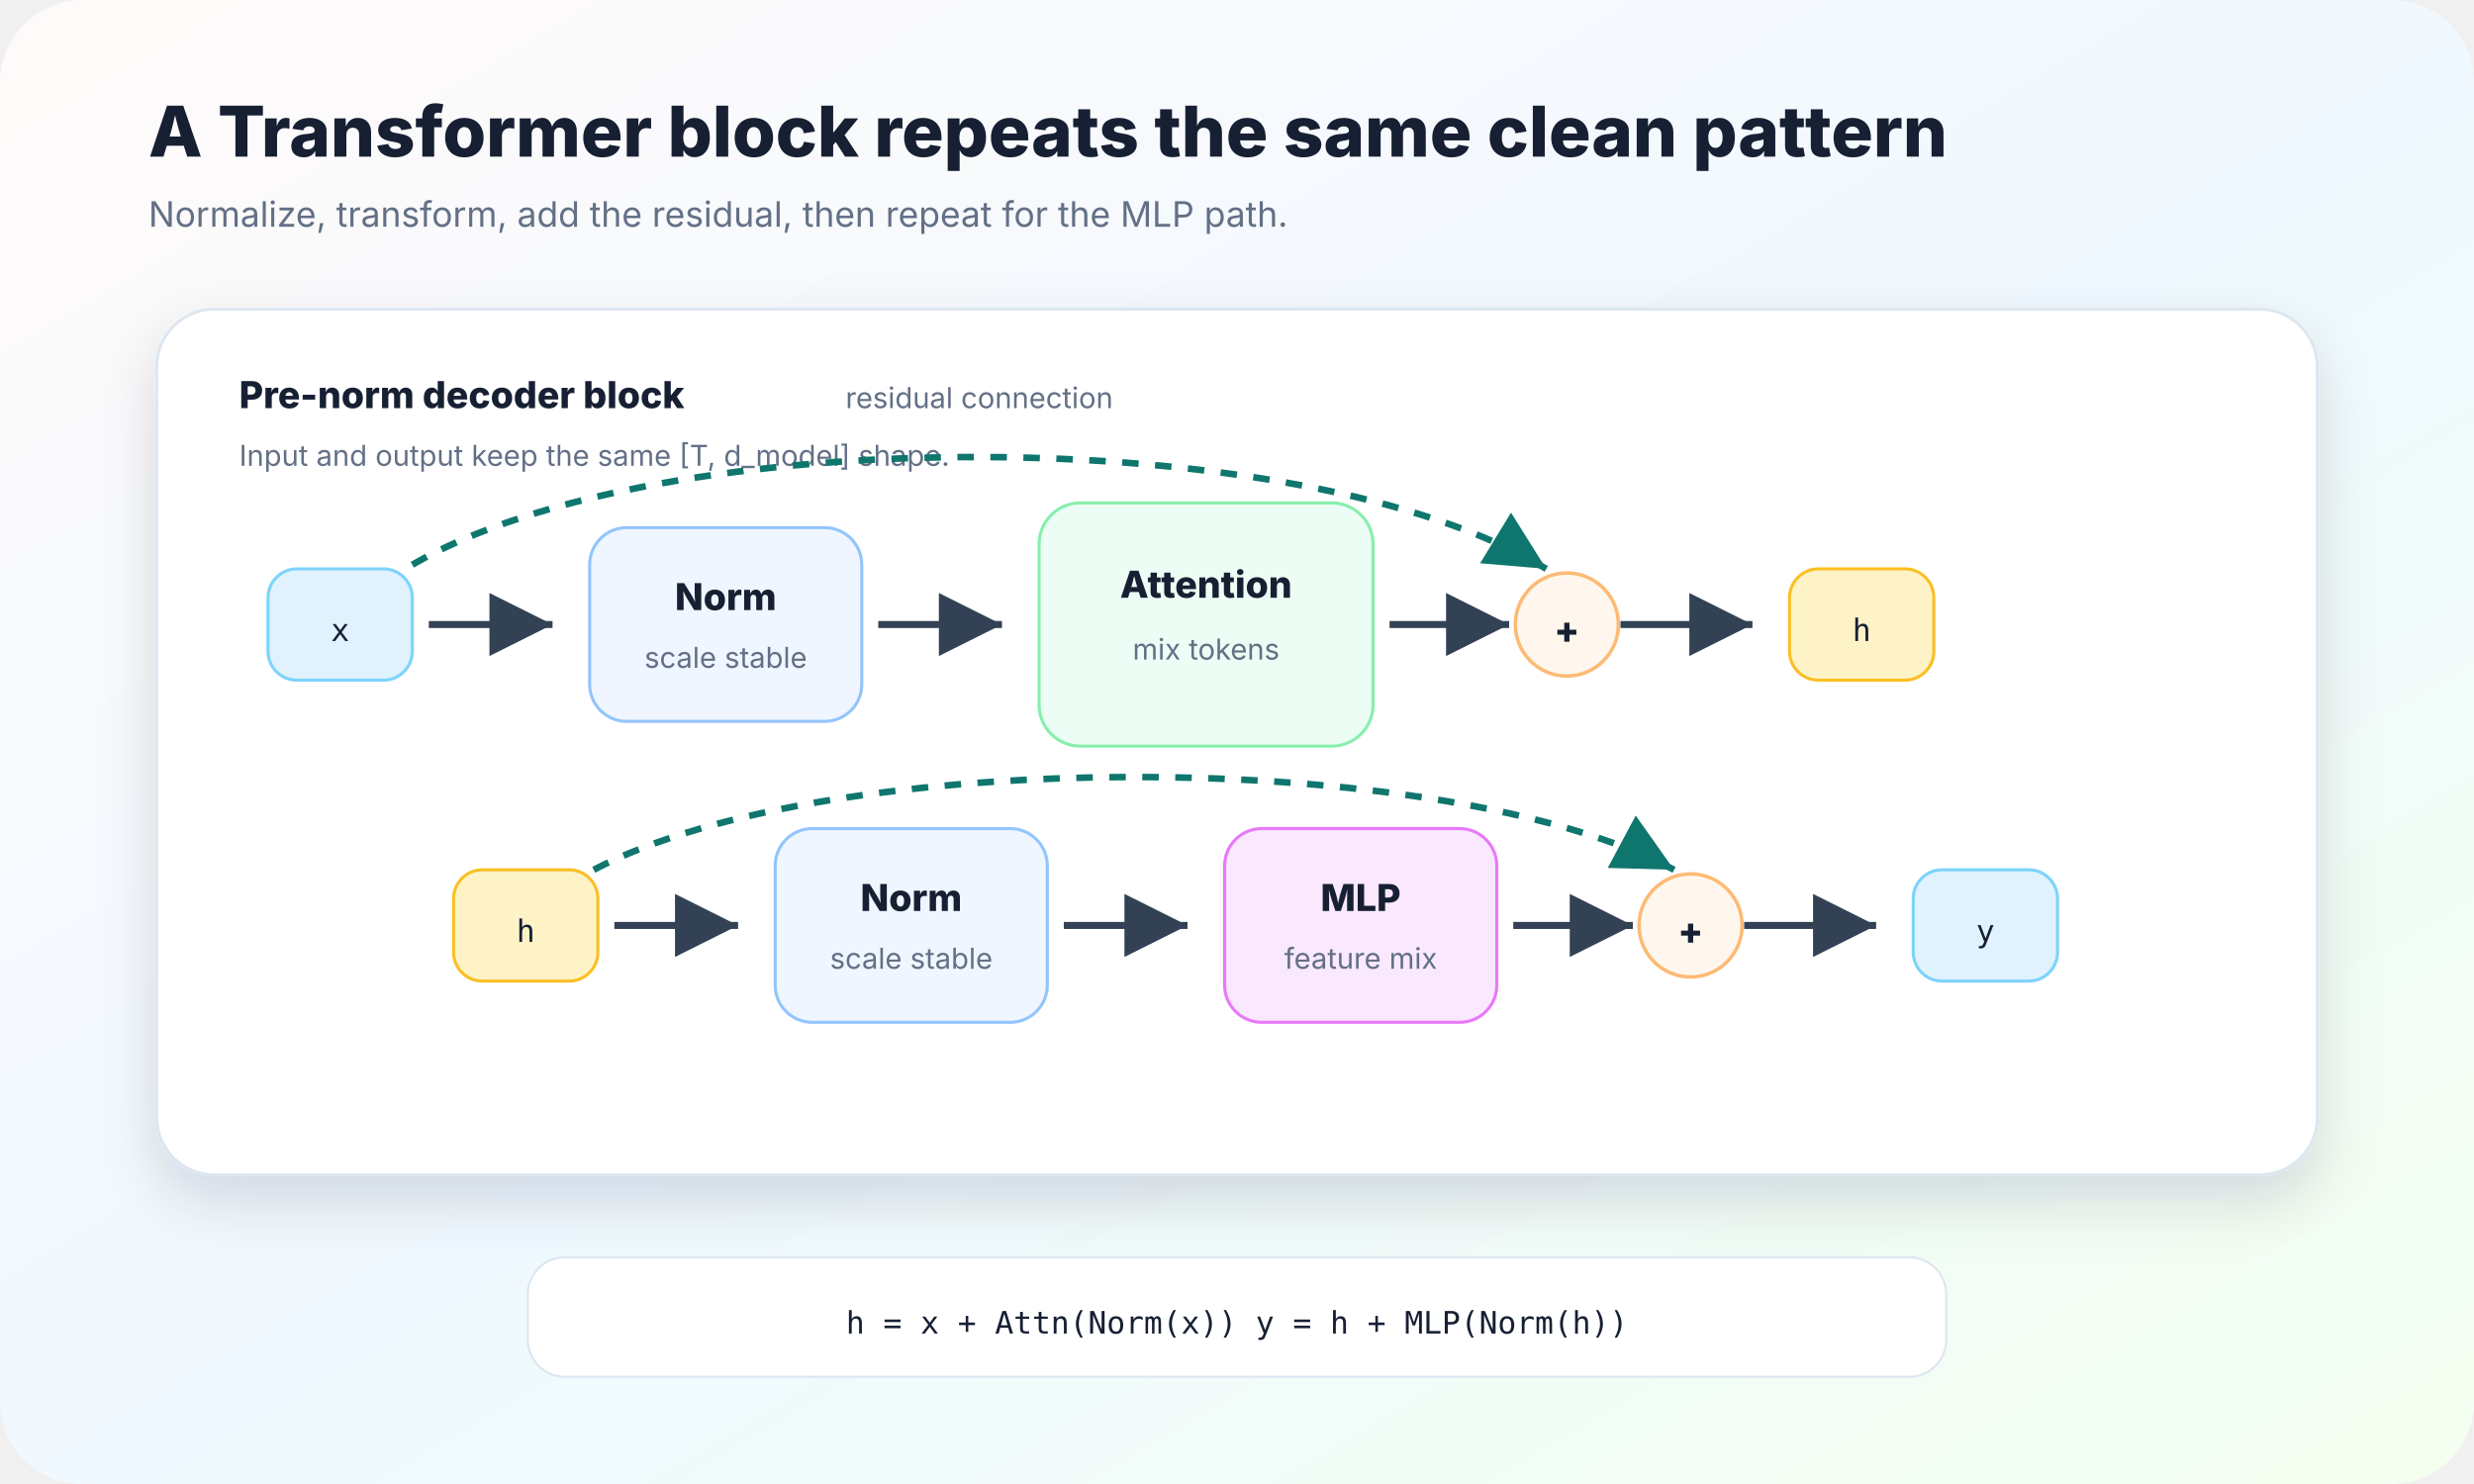
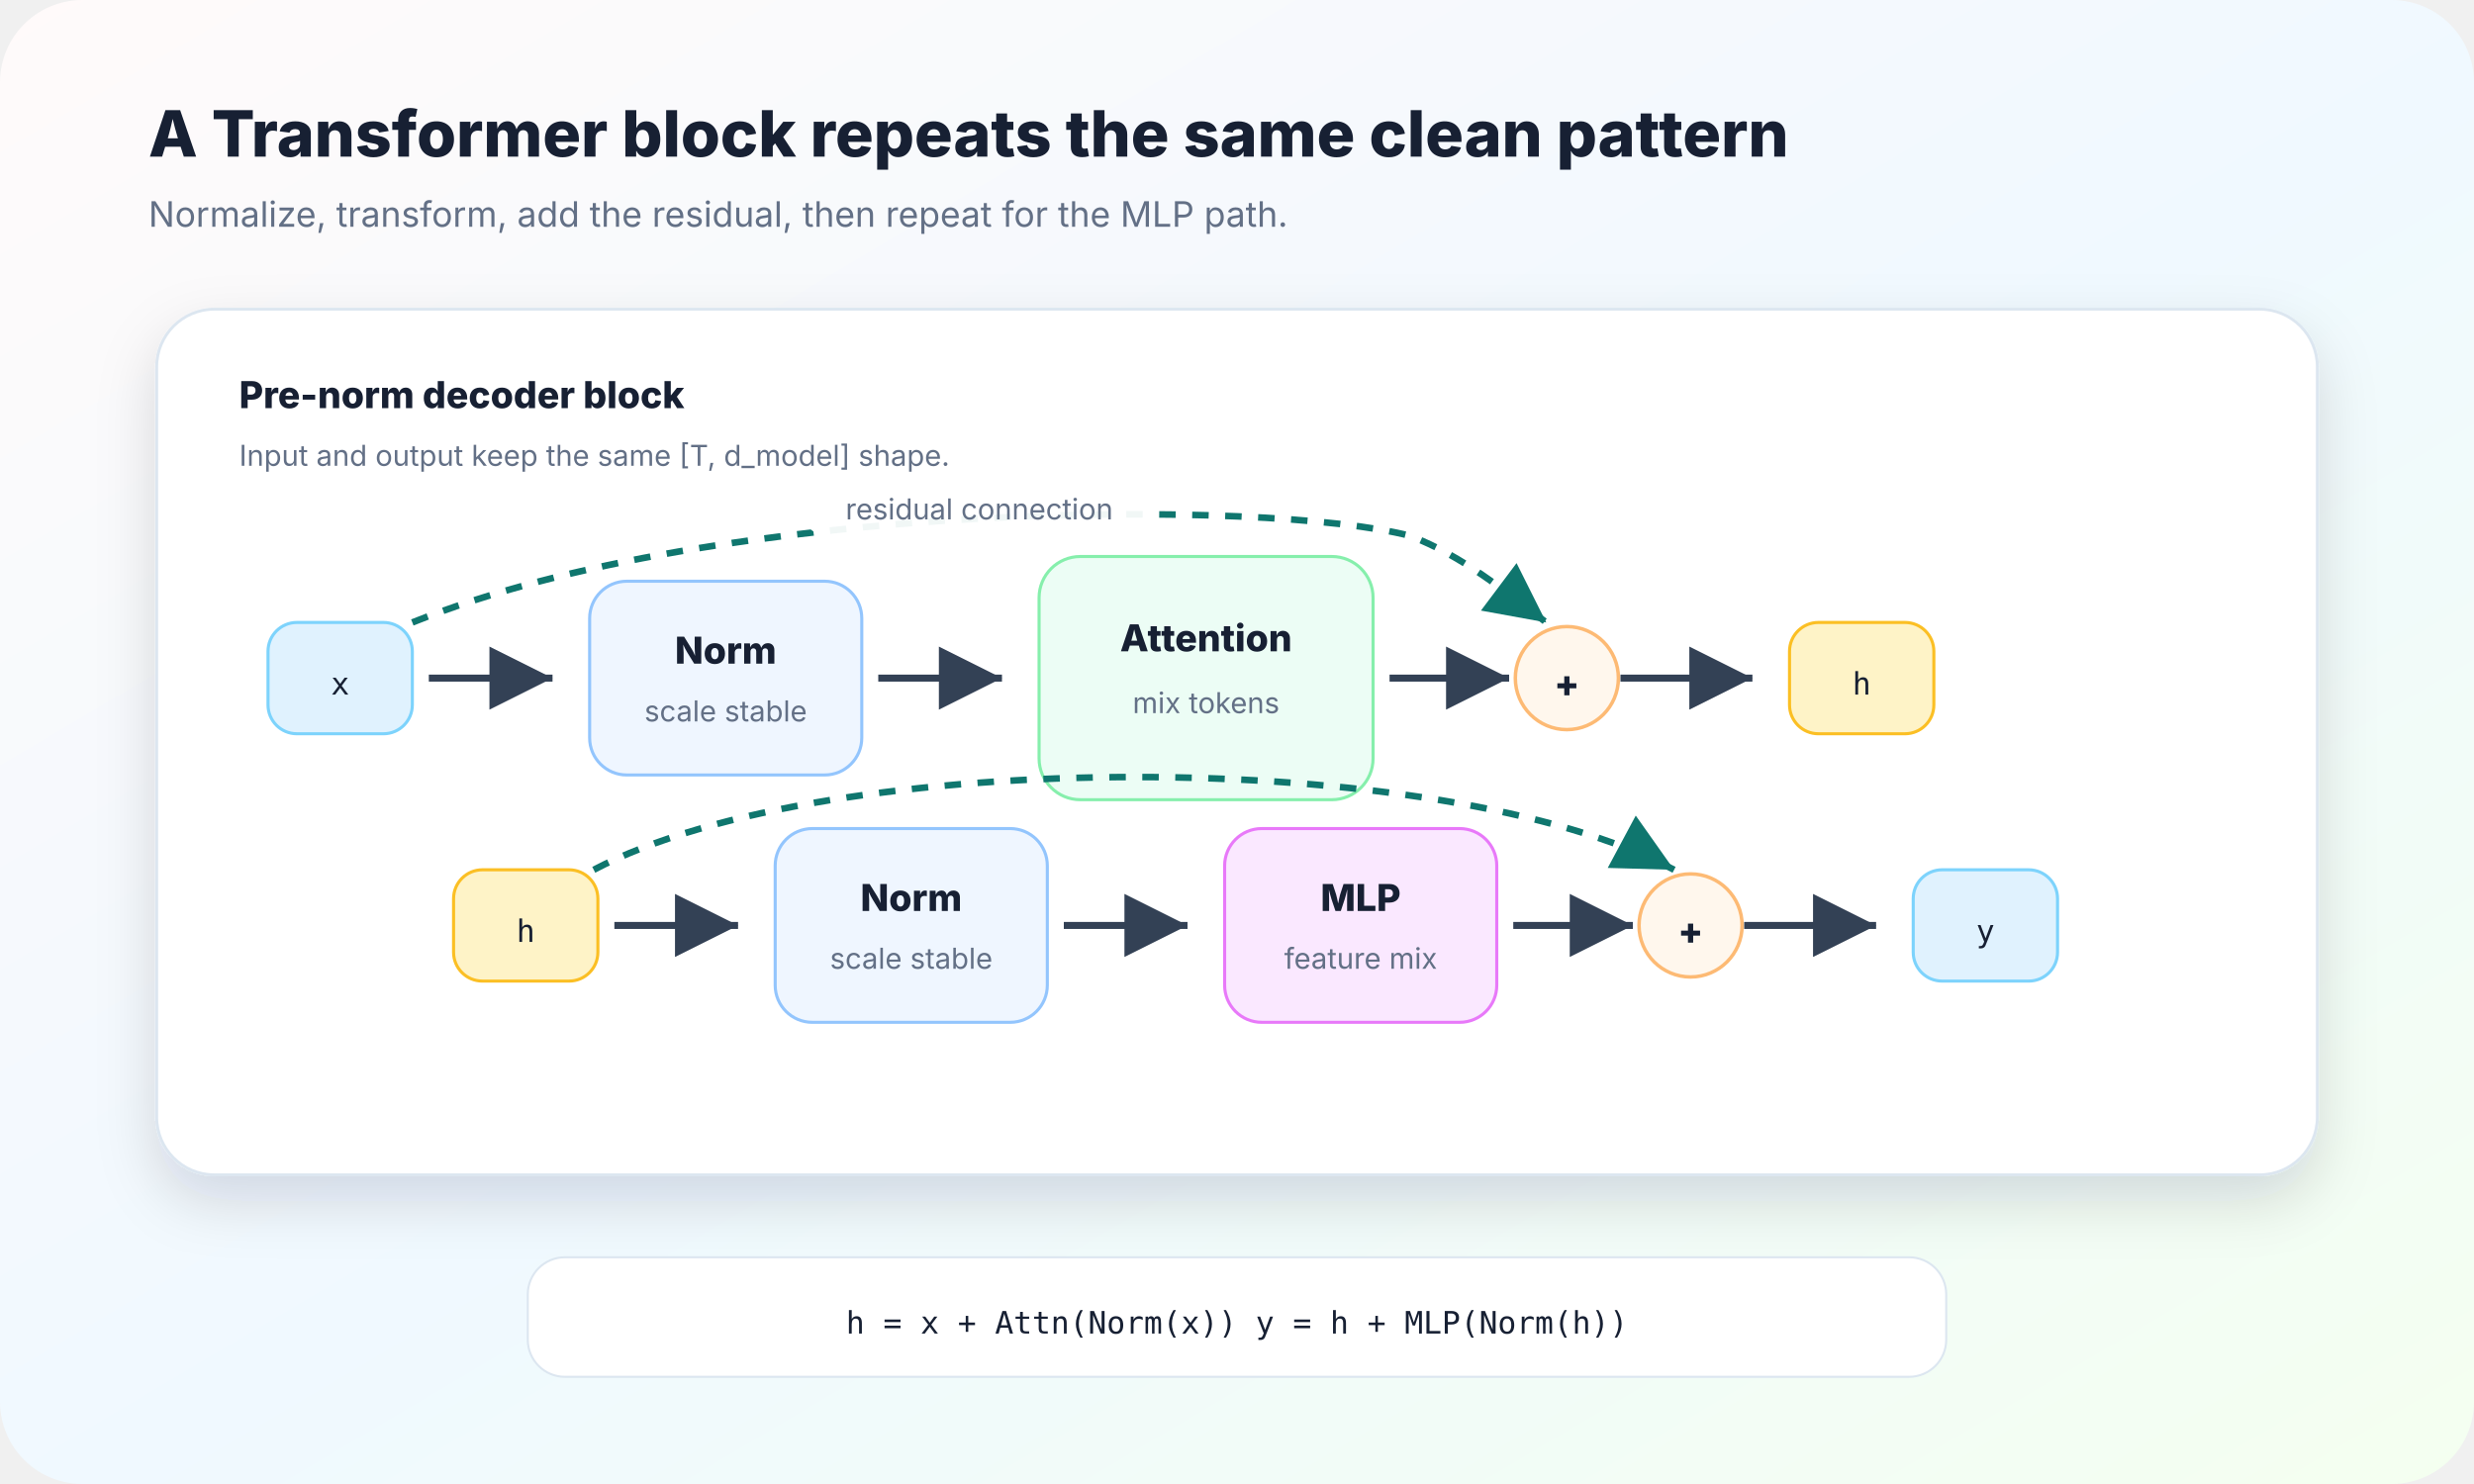
<svg xmlns="http://www.w3.org/2000/svg" width="1200" height="720" viewBox="0 0 1200 720" role="img" aria-labelledby="title desc">
  <defs>
    <linearGradient id="bg" x1="0" y1="0" x2="1" y2="1">
      <stop offset="0%" stop-color="#fffafa" />
      <stop offset="52%" stop-color="#f0f9ff" />
      <stop offset="100%" stop-color="#f4fff0" />
    </linearGradient>
    <filter id="shadow" x="-20%" y="-20%" width="140%" height="140%">
      <feDropShadow dx="0" dy="12" stdDeviation="14" flood-color="#172033" flood-opacity="0.14" />
    </filter>
    <marker id="arrow" markerWidth="13" markerHeight="13" refX="11" refY="6.5" orient="auto">
      <path d="M2 2 L11 6.5 L2 11 Z" fill="#334155" />
    </marker>
    <marker id="skipArrow" markerWidth="13" markerHeight="13" refX="11" refY="6.5" orient="auto">
      <path d="M2 2 L11 6.5 L2 11 Z" fill="#0f766e" />
    </marker>
    <style>
      text { font-family: Inter, ui-sans-serif, system-ui, -apple-system, BlinkMacSystemFont, "Segoe UI", sans-serif; fill: #172033; }
-       .title { font-size: 34px; font-weight: 780; }
+       .title { font-size: 31px; font-weight: 780; }
      .subtitle { font-size: 17px; fill: #637086; }
      .step { font-size: 18px; font-weight: 760; }
      .small { font-size: 14px; fill: #637086; }
      .tiny { font-size: 12px; fill: #637086; }
      .mono { font-family: "SFMono-Regular", Consolas, monospace; font-size: 15px; }
      .card { fill: #ffffff; stroke: #dce6f0; stroke-width: 1.4; filter: url(#shadow); }
      .box { stroke-width: 1.5; }
      .line { stroke: #334155; stroke-width: 3.4; fill: none; marker-end: url(#arrow); }
      .skip { stroke: #0f766e; stroke-width: 3.2; fill: none; stroke-dasharray: 8 8; marker-end: url(#skipArrow); }
    </style>
  </defs>
  <rect width="1200" height="720" rx="40" fill="url(#bg)" />
  <text x="72" y="76" class="title">A Transformer block repeats the same clean pattern</text>
  <text x="72" y="110" class="subtitle">Normalize, transform, add the residual, then repeat for the MLP path.</text>
  <rect x="76" y="150" width="1048" height="420" rx="28" class="card" />
  <text x="116" y="198" class="step">Pre-norm decoder block</text>
  <text x="116" y="226" class="small">Input and output keep the same [T, d_model] shape.</text>
-   <g transform="translate(130 276)">
+   <g transform="translate(130 302)">
    <rect width="70" height="54" rx="14" fill="#e0f2fe" stroke="#7dd3fc" class="box" />
    <text x="35" y="35" text-anchor="middle" class="mono">x</text>
  </g>
-   <path d="M208 303 H268" class="line" />
-   <g transform="translate(286 256)">
+   <path d="M208 329 H268" class="line" />
+   <g transform="translate(286 282)">
    <rect width="132" height="94" rx="18" fill="#eff6ff" stroke="#93c5fd" class="box" />
    <text x="66" y="40" text-anchor="middle" class="step">Norm</text>
    <text x="66" y="68" text-anchor="middle" class="small">scale stable</text>
  </g>
-   <path d="M426 303 H486" class="line" />
-   <g transform="translate(504 244)">
+   <path d="M426 329 H486" class="line" />
+   <g transform="translate(504 270)">
    <rect width="162" height="118" rx="20" fill="#ecfdf5" stroke="#86efac" class="box" />
    <text x="81" y="46" text-anchor="middle" class="step">Attention</text>
    <text x="81" y="76" text-anchor="middle" class="small">mix tokens</text>
  </g>
-   <path d="M674 303 H732" class="line" />
-   <circle cx="760" cy="303" r="25" fill="#fff7ed" stroke="#fdba74" stroke-width="1.7" />
-   <text x="760" y="312" text-anchor="middle" class="step">+</text>
-   <path d="M200 274 C320 204, 632 204, 750 276" class="skip" />
-   <text x="475" y="198" text-anchor="middle" class="small">residual connection</text>
-   <path d="M786 303 H850" class="line" />
-   <g transform="translate(868 276)">
+   <path d="M674 329 H732" class="line" />
+   <circle cx="760" cy="329" r="25" fill="#fff7ed" stroke="#fdba74" stroke-width="1.7" />
+   <text x="760" y="338" text-anchor="middle" class="step">+</text>
+   <path d="M200 302 C350 242, 615 242, 684 260 C710 270, 730 287, 750 302" class="skip" />
+   <rect x="388" y="232" width="174" height="28" rx="14" fill="#ffffff" opacity="0.94" />
+   <text x="475" y="252" text-anchor="middle" class="small">residual connection</text>
+   <path d="M786 329 H850" class="line" />
+   <g transform="translate(868 302)">
    <rect width="70" height="54" rx="14" fill="#fef3c7" stroke="#fbbf24" class="box" />
    <text x="35" y="35" text-anchor="middle" class="mono">h</text>
  </g>
  <g transform="translate(220 422)">
    <rect width="70" height="54" rx="14" fill="#fef3c7" stroke="#fbbf24" class="box" />
    <text x="35" y="35" text-anchor="middle" class="mono">h</text>
  </g>
  <path d="M298 449 H358" class="line" />
  <g transform="translate(376 402)">
    <rect width="132" height="94" rx="18" fill="#eff6ff" stroke="#93c5fd" class="box" />
    <text x="66" y="40" text-anchor="middle" class="step">Norm</text>
    <text x="66" y="68" text-anchor="middle" class="small">scale stable</text>
  </g>
  <path d="M516 449 H576" class="line" />
  <g transform="translate(594 402)">
    <rect width="132" height="94" rx="18" fill="#fae8ff" stroke="#e879f9" class="box" />
    <text x="66" y="40" text-anchor="middle" class="step">MLP</text>
    <text x="66" y="68" text-anchor="middle" class="small">feature mix</text>
  </g>
  <path d="M734 449 H792" class="line" />
  <circle cx="820" cy="449" r="25" fill="#fff7ed" stroke="#fdba74" stroke-width="1.7" />
  <text x="820" y="458" text-anchor="middle" class="step">+</text>
  <path d="M288 422 C402 362, 700 362, 812 422" class="skip" />
  <path d="M846 449 H910" class="line" />
  <g transform="translate(928 422)">
    <rect width="70" height="54" rx="14" fill="#e0f2fe" stroke="#7dd3fc" class="box" />
    <text x="35" y="35" text-anchor="middle" class="mono">y</text>
  </g>
  <rect x="256" y="610" width="688" height="58" rx="18" fill="#ffffff" stroke="#dce6f0" />
  <text x="600" y="647" text-anchor="middle" class="mono">h = x + Attn(Norm(x))     y = h + MLP(Norm(h))</text>
</svg>
